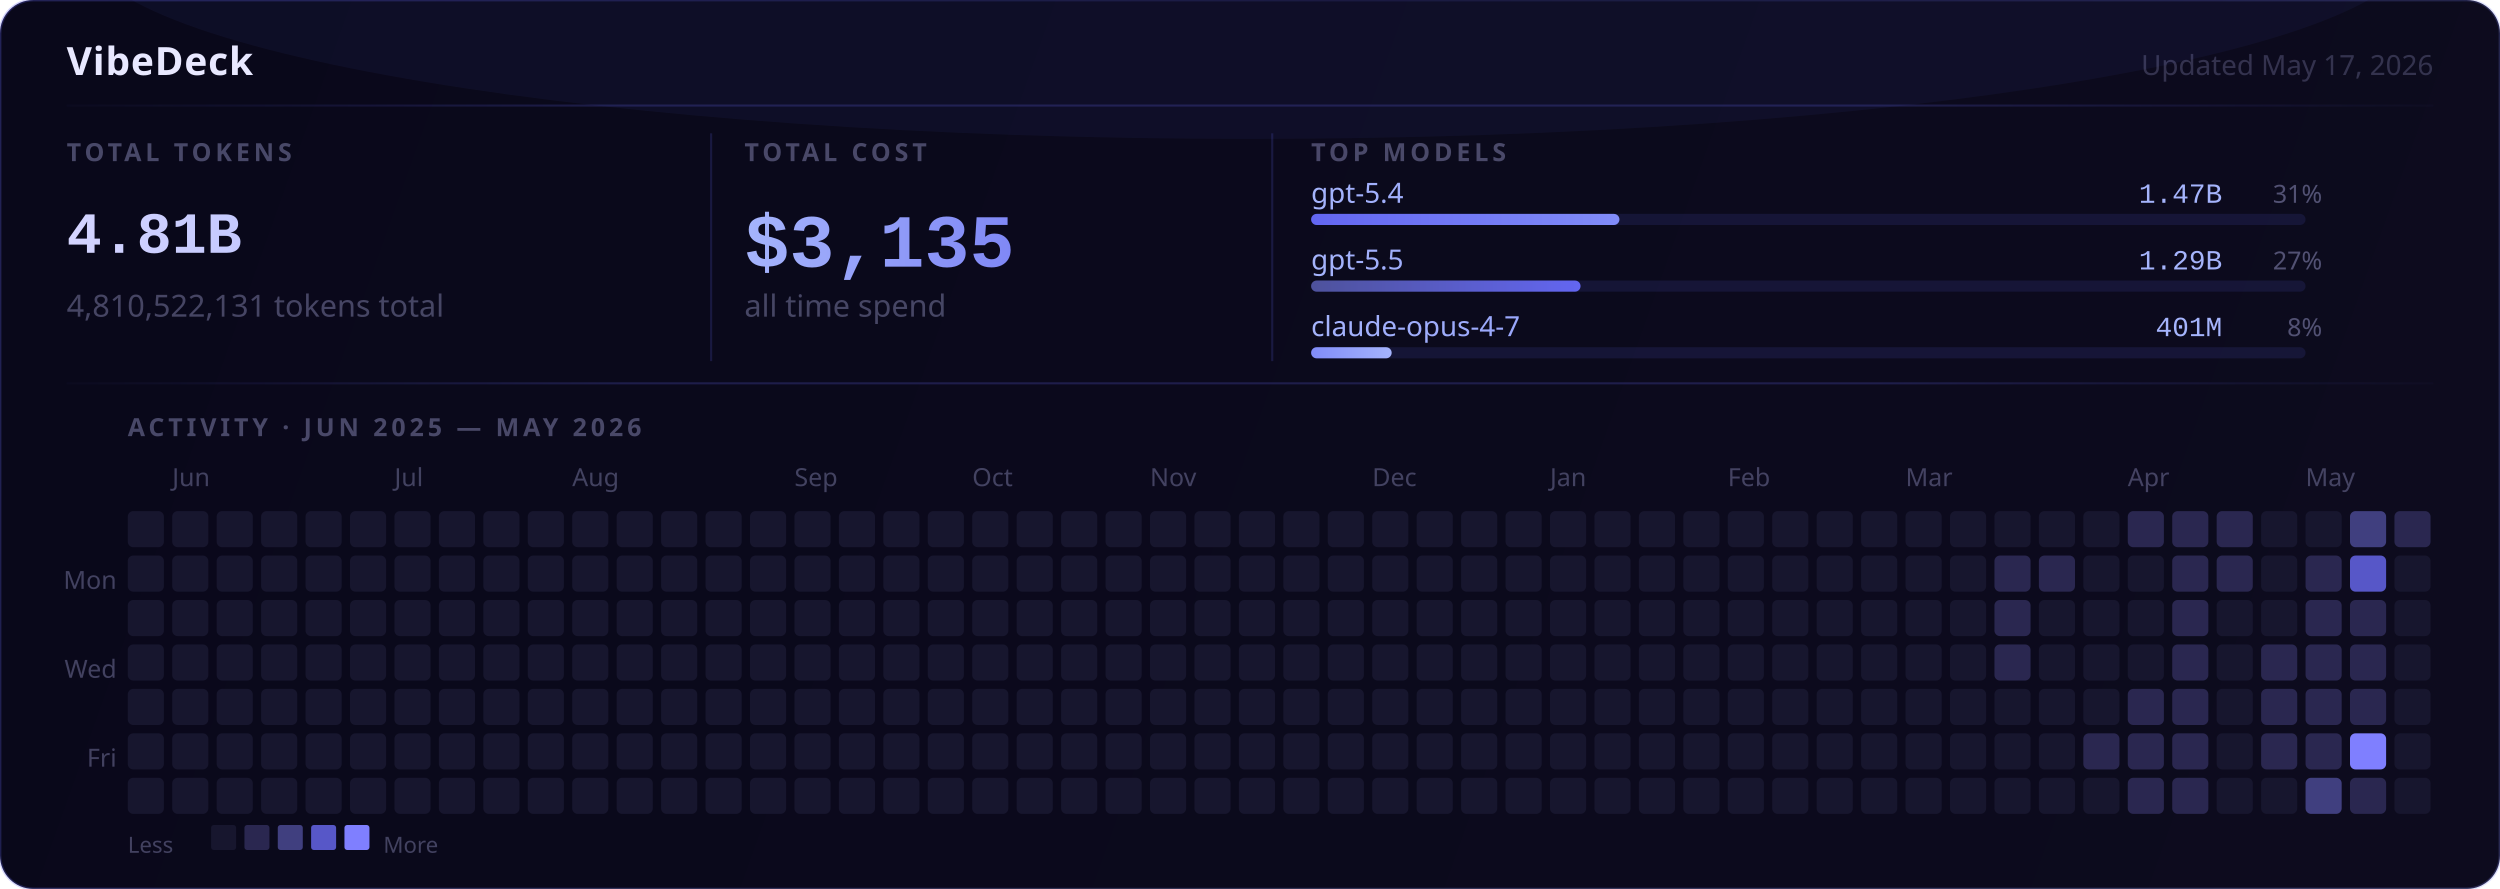
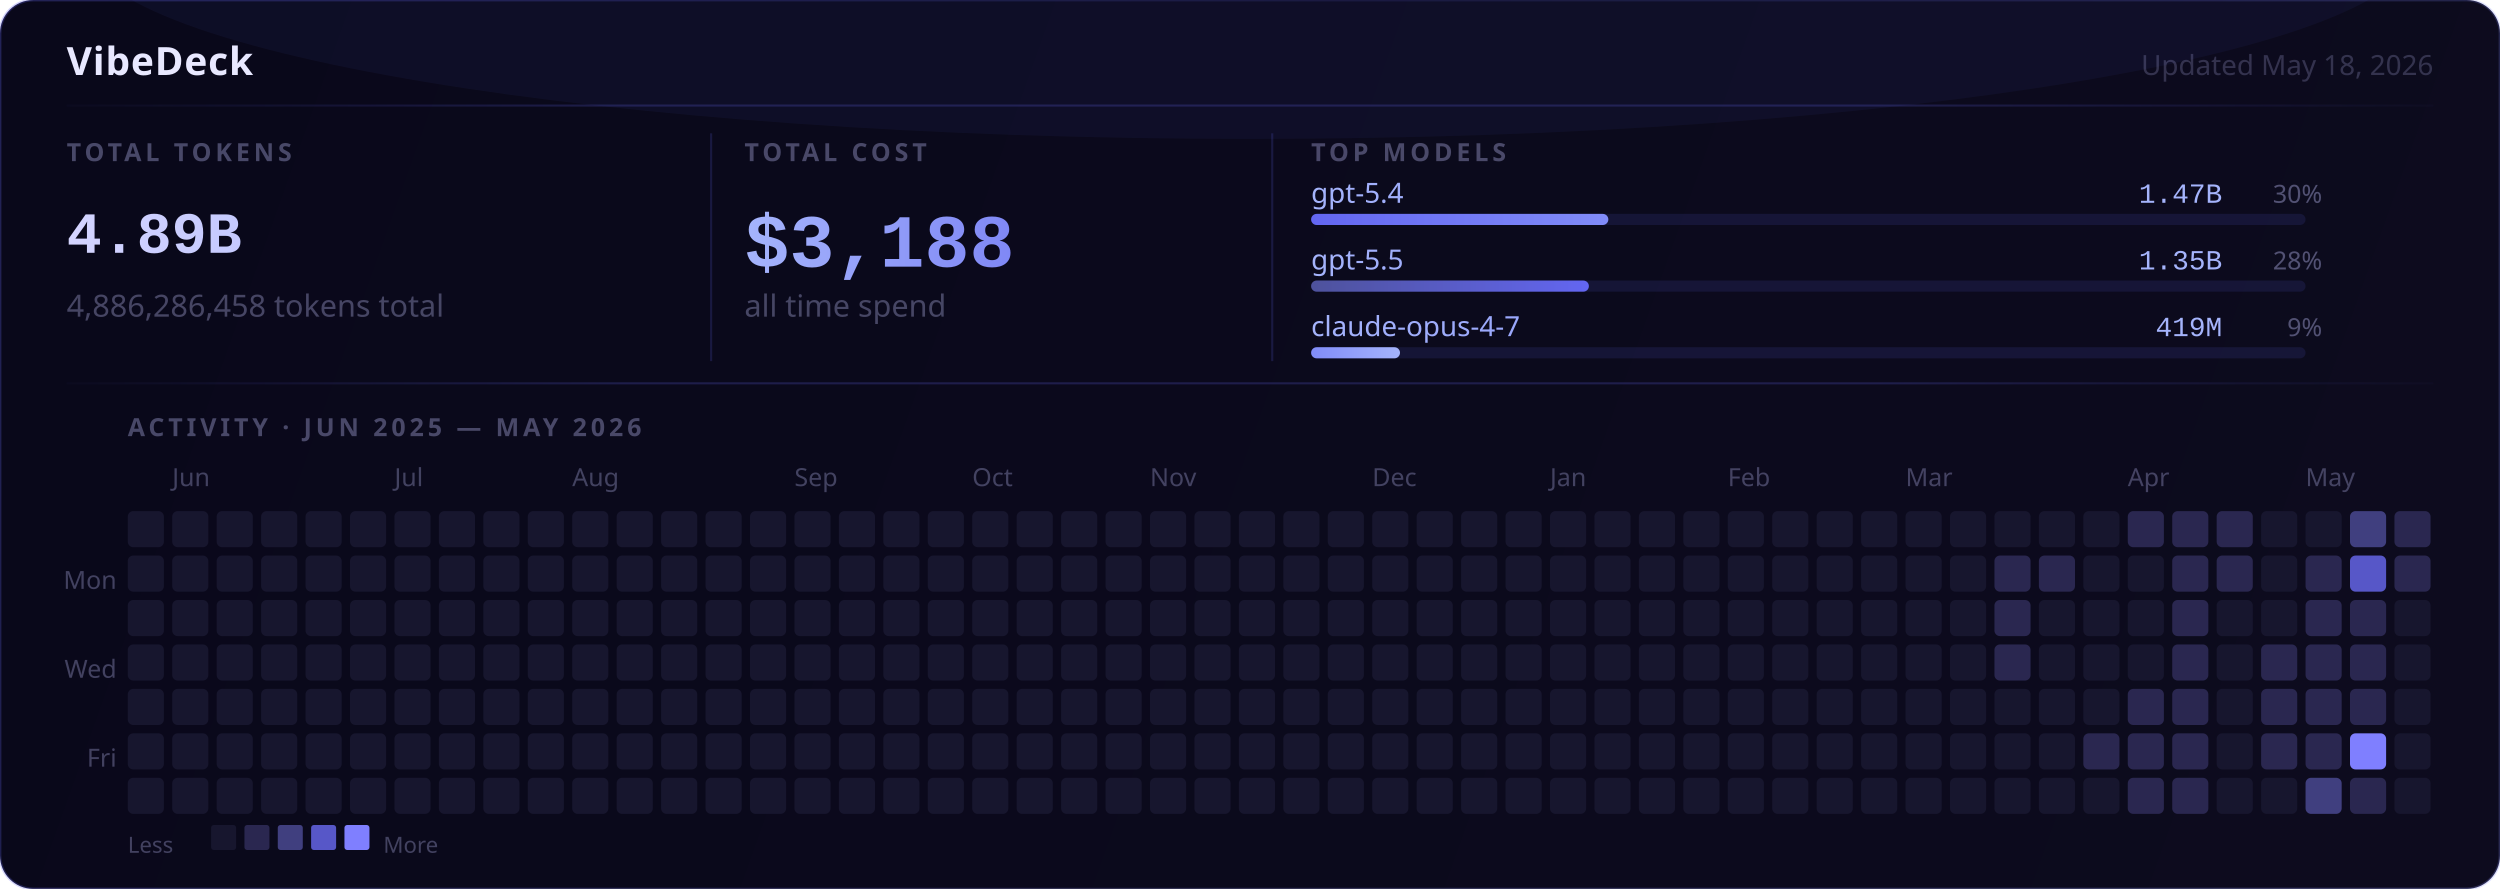
<svg xmlns="http://www.w3.org/2000/svg" width="900" height="320" viewBox="0 0 900 320">
  <defs>
    <linearGradient id="gbg" x1="0" y1="0" x2="900" y2="320" gradientUnits="userSpaceOnUse">
      <stop offset="0%" stop-color="#09081a" />
      <stop offset="100%" stop-color="#0d0b1e" />
    </linearGradient>
    <linearGradient id="gtok" x1="24" y1="0" x2="224" y2="0" gradientUnits="userSpaceOnUse">
      <stop offset="0%" stop-color="#d4d4ff" />
      <stop offset="100%" stop-color="#a5b4fc" />
    </linearGradient>
    <linearGradient id="gcost" x1="268" y1="0" x2="438" y2="0" gradientUnits="userSpaceOnUse">
      <stop offset="0%" stop-color="#a5b4fc" />
      <stop offset="100%" stop-color="#6366f1" />
    </linearGradient>
    <linearGradient id="gmodel" x1="472" y1="0" x2="700" y2="0" gradientUnits="userSpaceOnUse">
      <stop offset="0%" stop-color="#a5b4fc" />
      <stop offset="100%" stop-color="#818cf8" />
    </linearGradient>
    <linearGradient id="gbar1" x1="0" y1="0" x2="1" y2="0" gradientUnits="objectBoundingBox">
      <stop offset="0%" stop-color="#6366f1" />
      <stop offset="100%" stop-color="#818cf8" />
    </linearGradient>
    <linearGradient id="gbar2" x1="0" y1="0" x2="1" y2="0" gradientUnits="objectBoundingBox">
      <stop offset="0%" stop-color="#4E529C" />
      <stop offset="100%" stop-color="#6366f1" />
    </linearGradient>
    <linearGradient id="gbar3" x1="0" y1="0" x2="1" y2="0" gradientUnits="objectBoundingBox">
      <stop offset="0%" stop-color="#818cf8" />
      <stop offset="100%" stop-color="#a5b4fc" />
    </linearGradient>
    <linearGradient id="gdiv" x1="0" y1="0" x2="900" y2="0" gradientUnits="userSpaceOnUse">
      <stop offset="0%" stop-color="rgba(99,102,241,0)" />
      <stop offset="25%" stop-color="rgba(99,102,241,0.22)" />
      <stop offset="75%" stop-color="rgba(99,102,241,0.22)" />
      <stop offset="100%" stop-color="rgba(99,102,241,0)" />
    </linearGradient>
    <linearGradient id="grim" x1="0" y1="0" x2="900" y2="320" gradientUnits="userSpaceOnUse">
      <stop offset="0%" stop-color="rgba(99,102,241,0.28)" />
      <stop offset="50%" stop-color="rgba(99,102,241,0.12)" />
      <stop offset="100%" stop-color="rgba(129,140,248,0.24)" />
    </linearGradient>
  </defs>
  <rect width="900" height="320" fill="url(#gbg)" rx="12" />
  <rect width="900" height="320" fill="none" stroke="url(#grim)" stroke-width="1" rx="12" />
  <ellipse cx="450" cy="-20" rx="420" ry="70" fill="rgba(99,102,241,0.06)" />
  <text x="24" y="27" font-size="14" font-weight="700" fill="#e8e8ff" font-family="system-ui,sans-serif" letter-spacing="0.3">VibeDeck</text>
-   <text x="876" y="27" text-anchor="end" font-size="10" fill="rgba(168,168,220,0.26)" font-family="system-ui,sans-serif">Updated May 17, 2026</text>
+   <text x="876" y="27" text-anchor="end" font-size="10" fill="rgba(168,168,220,0.26)" font-family="system-ui,sans-serif">Updated May 18, 2026</text>
  <line x1="24" y1="38" x2="876" y2="38" stroke="url(#gdiv)" stroke-width="0.75" />
  <text x="24" y="58" font-size="9" font-weight="600" fill="rgba(168,168,220,0.4)" font-family="system-ui,sans-serif" letter-spacing="1.4">TOTAL TOKENS</text>
  <text x="268" y="58" font-size="9" font-weight="600" fill="rgba(168,168,220,0.4)" font-family="system-ui,sans-serif" letter-spacing="1.4">TOTAL COST</text>
  <text x="472" y="58" font-size="9" font-weight="600" fill="rgba(168,168,220,0.4)" font-family="system-ui,sans-serif" letter-spacing="1.4">TOP MODELS</text>
-   <text x="24" y="91" font-size="21" font-weight="700" fill="url(#gtok)" font-family="'Courier New',Courier,monospace">4.81B</text>
-   <text x="24" y="114" font-size="11" fill="rgba(168,168,220,0.38)" font-family="system-ui,sans-serif">4,810,522,131 tokens total</text>
-   <text x="268" y="96" font-size="27" font-weight="700" fill="url(#gcost)" font-family="'Courier New',Courier,monospace">$3,135</text>
+   <text x="24" y="91" font-size="21" font-weight="700" fill="url(#gtok)" font-family="'Courier New',Courier,monospace">4.89B</text>
+   <text x="24" y="114" font-size="11" fill="rgba(168,168,220,0.38)" font-family="system-ui,sans-serif">4,886,286,458 tokens total</text>
+   <text x="268" y="96" font-size="27" font-weight="700" fill="url(#gcost)" font-family="'Courier New',Courier,monospace">$3,188</text>
  <text x="268" y="114" font-size="11" fill="rgba(168,168,220,0.38)" font-family="system-ui,sans-serif">all time spend</text>
  <line x1="256" y1="48" x2="256" y2="130" stroke="rgba(99,102,241,0.18)" stroke-width="0.75" />
  <line x1="458" y1="48" x2="458" y2="130" stroke="rgba(99,102,241,0.18)" stroke-width="0.75" />
  <rect x="472" y="77" width="358" height="4" rx="2" fill="rgba(99,102,241,0.12)" />
-   <rect x="472" y="77" width="111" height="4" rx="2" fill="url(#gbar1)" />
+   <rect x="472" y="77" width="107" height="4" rx="2" fill="url(#gbar1)" />
  <text x="472" y="73" font-size="10" fill="url(#gmodel)" font-family="system-ui,sans-serif">gpt-5.4</text>
  <text x="800" y="73" text-anchor="end" font-size="10" fill="#a5b4fc" font-family="'Courier New',Courier,monospace">1.47B</text>
-   <text x="836" y="73" text-anchor="end" font-size="9" fill="rgba(168,168,220,0.45)" font-family="system-ui,sans-serif">31%</text>
+   <text x="836" y="73" text-anchor="end" font-size="9" fill="rgba(168,168,220,0.45)" font-family="system-ui,sans-serif">30%</text>
  <rect x="472" y="101" width="358" height="4" rx="2" fill="rgba(99,102,241,0.12)" />
-   <rect x="472" y="101" width="97" height="4" rx="2" fill="url(#gbar2)" />
+   <rect x="472" y="101" width="100" height="4" rx="2" fill="url(#gbar2)" />
  <text x="472" y="97" font-size="10" fill="url(#gmodel)" font-family="system-ui,sans-serif">gpt-5.5</text>
-   <text x="800" y="97" text-anchor="end" font-size="10" fill="#a5b4fc" font-family="'Courier New',Courier,monospace">1.29B</text>
-   <text x="836" y="97" text-anchor="end" font-size="9" fill="rgba(168,168,220,0.45)" font-family="system-ui,sans-serif">27%</text>
+   <text x="800" y="97" text-anchor="end" font-size="10" fill="#a5b4fc" font-family="'Courier New',Courier,monospace">1.35B</text>
+   <text x="836" y="97" text-anchor="end" font-size="9" fill="rgba(168,168,220,0.45)" font-family="system-ui,sans-serif">28%</text>
  <rect x="472" y="125" width="358" height="4" rx="2" fill="rgba(99,102,241,0.12)" />
-   <rect x="472" y="125" width="29" height="4" rx="2" fill="url(#gbar3)" />
+   <rect x="472" y="125" width="32" height="4" rx="2" fill="url(#gbar3)" />
  <text x="472" y="121" font-size="10" fill="url(#gmodel)" font-family="system-ui,sans-serif">claude-opus-4-7</text>
-   <text x="800" y="121" text-anchor="end" font-size="10" fill="#a5b4fc" font-family="'Courier New',Courier,monospace">401M</text>
-   <text x="836" y="121" text-anchor="end" font-size="9" fill="rgba(168,168,220,0.45)" font-family="system-ui,sans-serif">8%</text>
+   <text x="800" y="121" text-anchor="end" font-size="10" fill="#a5b4fc" font-family="'Courier New',Courier,monospace">419M</text>
+   <text x="836" y="121" text-anchor="end" font-size="9" fill="rgba(168,168,220,0.45)" font-family="system-ui,sans-serif">9%</text>
  <line x1="24" y1="138" x2="876" y2="138" stroke="url(#gdiv)" stroke-width="0.75" />
  <text x="46" y="157" font-size="9" font-weight="600" fill="rgba(168,168,220,0.4)" font-family="system-ui,sans-serif" letter-spacing="1.4">ACTIVITY · JUN 2025 — MAY 2026</text>
  <text x="42" y="212" text-anchor="end" font-size="9" fill="rgba(168,168,220,0.36)" font-family="system-ui,sans-serif">Mon</text>
  <text x="42" y="244" text-anchor="end" font-size="9" fill="rgba(168,168,220,0.36)" font-family="system-ui,sans-serif">Wed</text>
  <text x="42" y="276" text-anchor="end" font-size="9" fill="rgba(168,168,220,0.36)" font-family="system-ui,sans-serif">Fri</text>
  <text x="62" y="175" font-size="9" fill="rgba(168,168,220,0.36)" font-family="system-ui,sans-serif">Jun</text>
  <text x="142" y="175" font-size="9" fill="rgba(168,168,220,0.36)" font-family="system-ui,sans-serif">Jul</text>
  <text x="206" y="175" font-size="9" fill="rgba(168,168,220,0.36)" font-family="system-ui,sans-serif">Aug</text>
  <text x="286" y="175" font-size="9" fill="rgba(168,168,220,0.36)" font-family="system-ui,sans-serif">Sep</text>
  <text x="350" y="175" font-size="9" fill="rgba(168,168,220,0.36)" font-family="system-ui,sans-serif">Oct</text>
  <text x="414" y="175" font-size="9" fill="rgba(168,168,220,0.36)" font-family="system-ui,sans-serif">Nov</text>
  <text x="494" y="175" font-size="9" fill="rgba(168,168,220,0.36)" font-family="system-ui,sans-serif">Dec</text>
  <text x="558" y="175" font-size="9" fill="rgba(168,168,220,0.36)" font-family="system-ui,sans-serif">Jan</text>
  <text x="622" y="175" font-size="9" fill="rgba(168,168,220,0.36)" font-family="system-ui,sans-serif">Feb</text>
  <text x="686" y="175" font-size="9" fill="rgba(168,168,220,0.36)" font-family="system-ui,sans-serif">Mar</text>
  <text x="766" y="175" font-size="9" fill="rgba(168,168,220,0.36)" font-family="system-ui,sans-serif">Apr</text>
  <text x="830" y="175" font-size="9" fill="rgba(168,168,220,0.36)" font-family="system-ui,sans-serif">May</text>
  <rect x="46" y="184" width="13" height="13" rx="2" fill="#17162e" />
  <rect x="46" y="200" width="13" height="13" rx="2" fill="#17162e" />
  <rect x="46" y="216" width="13" height="13" rx="2" fill="#17162e" />
  <rect x="46" y="232" width="13" height="13" rx="2" fill="#17162e" />
  <rect x="46" y="248" width="13" height="13" rx="2" fill="#17162e" />
  <rect x="46" y="264" width="13" height="13" rx="2" fill="#17162e" />
  <rect x="46" y="280" width="13" height="13" rx="2" fill="#17162e" />
  <rect x="62" y="184" width="13" height="13" rx="2" fill="#17162e" />
  <rect x="62" y="200" width="13" height="13" rx="2" fill="#17162e" />
  <rect x="62" y="216" width="13" height="13" rx="2" fill="#17162e" />
  <rect x="62" y="232" width="13" height="13" rx="2" fill="#17162e" />
  <rect x="62" y="248" width="13" height="13" rx="2" fill="#17162e" />
  <rect x="62" y="264" width="13" height="13" rx="2" fill="#17162e" />
  <rect x="62" y="280" width="13" height="13" rx="2" fill="#17162e" />
  <rect x="78" y="184" width="13" height="13" rx="2" fill="#17162e" />
  <rect x="78" y="200" width="13" height="13" rx="2" fill="#17162e" />
  <rect x="78" y="216" width="13" height="13" rx="2" fill="#17162e" />
  <rect x="78" y="232" width="13" height="13" rx="2" fill="#17162e" />
  <rect x="78" y="248" width="13" height="13" rx="2" fill="#17162e" />
  <rect x="78" y="264" width="13" height="13" rx="2" fill="#17162e" />
  <rect x="78" y="280" width="13" height="13" rx="2" fill="#17162e" />
  <rect x="94" y="184" width="13" height="13" rx="2" fill="#17162e" />
  <rect x="94" y="200" width="13" height="13" rx="2" fill="#17162e" />
  <rect x="94" y="216" width="13" height="13" rx="2" fill="#17162e" />
  <rect x="94" y="232" width="13" height="13" rx="2" fill="#17162e" />
  <rect x="94" y="248" width="13" height="13" rx="2" fill="#17162e" />
  <rect x="94" y="264" width="13" height="13" rx="2" fill="#17162e" />
  <rect x="94" y="280" width="13" height="13" rx="2" fill="#17162e" />
  <rect x="110" y="184" width="13" height="13" rx="2" fill="#17162e" />
  <rect x="110" y="200" width="13" height="13" rx="2" fill="#17162e" />
  <rect x="110" y="216" width="13" height="13" rx="2" fill="#17162e" />
  <rect x="110" y="232" width="13" height="13" rx="2" fill="#17162e" />
  <rect x="110" y="248" width="13" height="13" rx="2" fill="#17162e" />
  <rect x="110" y="264" width="13" height="13" rx="2" fill="#17162e" />
  <rect x="110" y="280" width="13" height="13" rx="2" fill="#17162e" />
  <rect x="126" y="184" width="13" height="13" rx="2" fill="#17162e" />
  <rect x="126" y="200" width="13" height="13" rx="2" fill="#17162e" />
  <rect x="126" y="216" width="13" height="13" rx="2" fill="#17162e" />
  <rect x="126" y="232" width="13" height="13" rx="2" fill="#17162e" />
  <rect x="126" y="248" width="13" height="13" rx="2" fill="#17162e" />
  <rect x="126" y="264" width="13" height="13" rx="2" fill="#17162e" />
  <rect x="126" y="280" width="13" height="13" rx="2" fill="#17162e" />
  <rect x="142" y="184" width="13" height="13" rx="2" fill="#17162e" />
  <rect x="142" y="200" width="13" height="13" rx="2" fill="#17162e" />
  <rect x="142" y="216" width="13" height="13" rx="2" fill="#17162e" />
  <rect x="142" y="232" width="13" height="13" rx="2" fill="#17162e" />
  <rect x="142" y="248" width="13" height="13" rx="2" fill="#17162e" />
  <rect x="142" y="264" width="13" height="13" rx="2" fill="#17162e" />
  <rect x="142" y="280" width="13" height="13" rx="2" fill="#17162e" />
  <rect x="158" y="184" width="13" height="13" rx="2" fill="#17162e" />
  <rect x="158" y="200" width="13" height="13" rx="2" fill="#17162e" />
  <rect x="158" y="216" width="13" height="13" rx="2" fill="#17162e" />
  <rect x="158" y="232" width="13" height="13" rx="2" fill="#17162e" />
  <rect x="158" y="248" width="13" height="13" rx="2" fill="#17162e" />
  <rect x="158" y="264" width="13" height="13" rx="2" fill="#17162e" />
  <rect x="158" y="280" width="13" height="13" rx="2" fill="#17162e" />
  <rect x="174" y="184" width="13" height="13" rx="2" fill="#17162e" />
  <rect x="174" y="200" width="13" height="13" rx="2" fill="#17162e" />
  <rect x="174" y="216" width="13" height="13" rx="2" fill="#17162e" />
  <rect x="174" y="232" width="13" height="13" rx="2" fill="#17162e" />
  <rect x="174" y="248" width="13" height="13" rx="2" fill="#17162e" />
  <rect x="174" y="264" width="13" height="13" rx="2" fill="#17162e" />
  <rect x="174" y="280" width="13" height="13" rx="2" fill="#17162e" />
  <rect x="190" y="184" width="13" height="13" rx="2" fill="#17162e" />
  <rect x="190" y="200" width="13" height="13" rx="2" fill="#17162e" />
  <rect x="190" y="216" width="13" height="13" rx="2" fill="#17162e" />
  <rect x="190" y="232" width="13" height="13" rx="2" fill="#17162e" />
  <rect x="190" y="248" width="13" height="13" rx="2" fill="#17162e" />
  <rect x="190" y="264" width="13" height="13" rx="2" fill="#17162e" />
  <rect x="190" y="280" width="13" height="13" rx="2" fill="#17162e" />
  <rect x="206" y="184" width="13" height="13" rx="2" fill="#17162e" />
  <rect x="206" y="200" width="13" height="13" rx="2" fill="#17162e" />
  <rect x="206" y="216" width="13" height="13" rx="2" fill="#17162e" />
  <rect x="206" y="232" width="13" height="13" rx="2" fill="#17162e" />
  <rect x="206" y="248" width="13" height="13" rx="2" fill="#17162e" />
  <rect x="206" y="264" width="13" height="13" rx="2" fill="#17162e" />
  <rect x="206" y="280" width="13" height="13" rx="2" fill="#17162e" />
  <rect x="222" y="184" width="13" height="13" rx="2" fill="#17162e" />
  <rect x="222" y="200" width="13" height="13" rx="2" fill="#17162e" />
  <rect x="222" y="216" width="13" height="13" rx="2" fill="#17162e" />
  <rect x="222" y="232" width="13" height="13" rx="2" fill="#17162e" />
  <rect x="222" y="248" width="13" height="13" rx="2" fill="#17162e" />
  <rect x="222" y="264" width="13" height="13" rx="2" fill="#17162e" />
  <rect x="222" y="280" width="13" height="13" rx="2" fill="#17162e" />
  <rect x="238" y="184" width="13" height="13" rx="2" fill="#17162e" />
  <rect x="238" y="200" width="13" height="13" rx="2" fill="#17162e" />
  <rect x="238" y="216" width="13" height="13" rx="2" fill="#17162e" />
  <rect x="238" y="232" width="13" height="13" rx="2" fill="#17162e" />
  <rect x="238" y="248" width="13" height="13" rx="2" fill="#17162e" />
  <rect x="238" y="264" width="13" height="13" rx="2" fill="#17162e" />
  <rect x="238" y="280" width="13" height="13" rx="2" fill="#17162e" />
  <rect x="254" y="184" width="13" height="13" rx="2" fill="#17162e" />
  <rect x="254" y="200" width="13" height="13" rx="2" fill="#17162e" />
  <rect x="254" y="216" width="13" height="13" rx="2" fill="#17162e" />
  <rect x="254" y="232" width="13" height="13" rx="2" fill="#17162e" />
  <rect x="254" y="248" width="13" height="13" rx="2" fill="#17162e" />
  <rect x="254" y="264" width="13" height="13" rx="2" fill="#17162e" />
  <rect x="254" y="280" width="13" height="13" rx="2" fill="#17162e" />
  <rect x="270" y="184" width="13" height="13" rx="2" fill="#17162e" />
  <rect x="270" y="200" width="13" height="13" rx="2" fill="#17162e" />
  <rect x="270" y="216" width="13" height="13" rx="2" fill="#17162e" />
  <rect x="270" y="232" width="13" height="13" rx="2" fill="#17162e" />
  <rect x="270" y="248" width="13" height="13" rx="2" fill="#17162e" />
  <rect x="270" y="264" width="13" height="13" rx="2" fill="#17162e" />
  <rect x="270" y="280" width="13" height="13" rx="2" fill="#17162e" />
  <rect x="286" y="184" width="13" height="13" rx="2" fill="#17162e" />
  <rect x="286" y="200" width="13" height="13" rx="2" fill="#17162e" />
  <rect x="286" y="216" width="13" height="13" rx="2" fill="#17162e" />
  <rect x="286" y="232" width="13" height="13" rx="2" fill="#17162e" />
  <rect x="286" y="248" width="13" height="13" rx="2" fill="#17162e" />
  <rect x="286" y="264" width="13" height="13" rx="2" fill="#17162e" />
  <rect x="286" y="280" width="13" height="13" rx="2" fill="#17162e" />
  <rect x="302" y="184" width="13" height="13" rx="2" fill="#17162e" />
  <rect x="302" y="200" width="13" height="13" rx="2" fill="#17162e" />
  <rect x="302" y="216" width="13" height="13" rx="2" fill="#17162e" />
  <rect x="302" y="232" width="13" height="13" rx="2" fill="#17162e" />
  <rect x="302" y="248" width="13" height="13" rx="2" fill="#17162e" />
  <rect x="302" y="264" width="13" height="13" rx="2" fill="#17162e" />
  <rect x="302" y="280" width="13" height="13" rx="2" fill="#17162e" />
  <rect x="318" y="184" width="13" height="13" rx="2" fill="#17162e" />
  <rect x="318" y="200" width="13" height="13" rx="2" fill="#17162e" />
  <rect x="318" y="216" width="13" height="13" rx="2" fill="#17162e" />
  <rect x="318" y="232" width="13" height="13" rx="2" fill="#17162e" />
  <rect x="318" y="248" width="13" height="13" rx="2" fill="#17162e" />
  <rect x="318" y="264" width="13" height="13" rx="2" fill="#17162e" />
  <rect x="318" y="280" width="13" height="13" rx="2" fill="#17162e" />
  <rect x="334" y="184" width="13" height="13" rx="2" fill="#17162e" />
  <rect x="334" y="200" width="13" height="13" rx="2" fill="#17162e" />
  <rect x="334" y="216" width="13" height="13" rx="2" fill="#17162e" />
  <rect x="334" y="232" width="13" height="13" rx="2" fill="#17162e" />
  <rect x="334" y="248" width="13" height="13" rx="2" fill="#17162e" />
  <rect x="334" y="264" width="13" height="13" rx="2" fill="#17162e" />
  <rect x="334" y="280" width="13" height="13" rx="2" fill="#17162e" />
  <rect x="350" y="184" width="13" height="13" rx="2" fill="#17162e" />
  <rect x="350" y="200" width="13" height="13" rx="2" fill="#17162e" />
  <rect x="350" y="216" width="13" height="13" rx="2" fill="#17162e" />
  <rect x="350" y="232" width="13" height="13" rx="2" fill="#17162e" />
  <rect x="350" y="248" width="13" height="13" rx="2" fill="#17162e" />
  <rect x="350" y="264" width="13" height="13" rx="2" fill="#17162e" />
  <rect x="350" y="280" width="13" height="13" rx="2" fill="#17162e" />
  <rect x="366" y="184" width="13" height="13" rx="2" fill="#17162e" />
  <rect x="366" y="200" width="13" height="13" rx="2" fill="#17162e" />
  <rect x="366" y="216" width="13" height="13" rx="2" fill="#17162e" />
  <rect x="366" y="232" width="13" height="13" rx="2" fill="#17162e" />
  <rect x="366" y="248" width="13" height="13" rx="2" fill="#17162e" />
  <rect x="366" y="264" width="13" height="13" rx="2" fill="#17162e" />
  <rect x="366" y="280" width="13" height="13" rx="2" fill="#17162e" />
  <rect x="382" y="184" width="13" height="13" rx="2" fill="#17162e" />
  <rect x="382" y="200" width="13" height="13" rx="2" fill="#17162e" />
  <rect x="382" y="216" width="13" height="13" rx="2" fill="#17162e" />
  <rect x="382" y="232" width="13" height="13" rx="2" fill="#17162e" />
  <rect x="382" y="248" width="13" height="13" rx="2" fill="#17162e" />
  <rect x="382" y="264" width="13" height="13" rx="2" fill="#17162e" />
  <rect x="382" y="280" width="13" height="13" rx="2" fill="#17162e" />
  <rect x="398" y="184" width="13" height="13" rx="2" fill="#17162e" />
  <rect x="398" y="200" width="13" height="13" rx="2" fill="#17162e" />
  <rect x="398" y="216" width="13" height="13" rx="2" fill="#17162e" />
  <rect x="398" y="232" width="13" height="13" rx="2" fill="#17162e" />
  <rect x="398" y="248" width="13" height="13" rx="2" fill="#17162e" />
  <rect x="398" y="264" width="13" height="13" rx="2" fill="#17162e" />
  <rect x="398" y="280" width="13" height="13" rx="2" fill="#17162e" />
  <rect x="414" y="184" width="13" height="13" rx="2" fill="#17162e" />
  <rect x="414" y="200" width="13" height="13" rx="2" fill="#17162e" />
  <rect x="414" y="216" width="13" height="13" rx="2" fill="#17162e" />
  <rect x="414" y="232" width="13" height="13" rx="2" fill="#17162e" />
  <rect x="414" y="248" width="13" height="13" rx="2" fill="#17162e" />
  <rect x="414" y="264" width="13" height="13" rx="2" fill="#17162e" />
  <rect x="414" y="280" width="13" height="13" rx="2" fill="#17162e" />
  <rect x="430" y="184" width="13" height="13" rx="2" fill="#17162e" />
  <rect x="430" y="200" width="13" height="13" rx="2" fill="#17162e" />
  <rect x="430" y="216" width="13" height="13" rx="2" fill="#17162e" />
  <rect x="430" y="232" width="13" height="13" rx="2" fill="#17162e" />
  <rect x="430" y="248" width="13" height="13" rx="2" fill="#17162e" />
  <rect x="430" y="264" width="13" height="13" rx="2" fill="#17162e" />
  <rect x="430" y="280" width="13" height="13" rx="2" fill="#17162e" />
  <rect x="446" y="184" width="13" height="13" rx="2" fill="#17162e" />
  <rect x="446" y="200" width="13" height="13" rx="2" fill="#17162e" />
  <rect x="446" y="216" width="13" height="13" rx="2" fill="#17162e" />
  <rect x="446" y="232" width="13" height="13" rx="2" fill="#17162e" />
  <rect x="446" y="248" width="13" height="13" rx="2" fill="#17162e" />
  <rect x="446" y="264" width="13" height="13" rx="2" fill="#17162e" />
  <rect x="446" y="280" width="13" height="13" rx="2" fill="#17162e" />
  <rect x="462" y="184" width="13" height="13" rx="2" fill="#17162e" />
  <rect x="462" y="200" width="13" height="13" rx="2" fill="#17162e" />
  <rect x="462" y="216" width="13" height="13" rx="2" fill="#17162e" />
  <rect x="462" y="232" width="13" height="13" rx="2" fill="#17162e" />
  <rect x="462" y="248" width="13" height="13" rx="2" fill="#17162e" />
  <rect x="462" y="264" width="13" height="13" rx="2" fill="#17162e" />
  <rect x="462" y="280" width="13" height="13" rx="2" fill="#17162e" />
  <rect x="478" y="184" width="13" height="13" rx="2" fill="#17162e" />
  <rect x="478" y="200" width="13" height="13" rx="2" fill="#17162e" />
  <rect x="478" y="216" width="13" height="13" rx="2" fill="#17162e" />
  <rect x="478" y="232" width="13" height="13" rx="2" fill="#17162e" />
  <rect x="478" y="248" width="13" height="13" rx="2" fill="#17162e" />
  <rect x="478" y="264" width="13" height="13" rx="2" fill="#17162e" />
  <rect x="478" y="280" width="13" height="13" rx="2" fill="#17162e" />
  <rect x="494" y="184" width="13" height="13" rx="2" fill="#17162e" />
  <rect x="494" y="200" width="13" height="13" rx="2" fill="#17162e" />
  <rect x="494" y="216" width="13" height="13" rx="2" fill="#17162e" />
  <rect x="494" y="232" width="13" height="13" rx="2" fill="#17162e" />
  <rect x="494" y="248" width="13" height="13" rx="2" fill="#17162e" />
  <rect x="494" y="264" width="13" height="13" rx="2" fill="#17162e" />
  <rect x="494" y="280" width="13" height="13" rx="2" fill="#17162e" />
  <rect x="510" y="184" width="13" height="13" rx="2" fill="#17162e" />
  <rect x="510" y="200" width="13" height="13" rx="2" fill="#17162e" />
  <rect x="510" y="216" width="13" height="13" rx="2" fill="#17162e" />
  <rect x="510" y="232" width="13" height="13" rx="2" fill="#17162e" />
  <rect x="510" y="248" width="13" height="13" rx="2" fill="#17162e" />
  <rect x="510" y="264" width="13" height="13" rx="2" fill="#17162e" />
  <rect x="510" y="280" width="13" height="13" rx="2" fill="#17162e" />
  <rect x="526" y="184" width="13" height="13" rx="2" fill="#17162e" />
  <rect x="526" y="200" width="13" height="13" rx="2" fill="#17162e" />
  <rect x="526" y="216" width="13" height="13" rx="2" fill="#17162e" />
  <rect x="526" y="232" width="13" height="13" rx="2" fill="#17162e" />
  <rect x="526" y="248" width="13" height="13" rx="2" fill="#17162e" />
  <rect x="526" y="264" width="13" height="13" rx="2" fill="#17162e" />
  <rect x="526" y="280" width="13" height="13" rx="2" fill="#17162e" />
  <rect x="542" y="184" width="13" height="13" rx="2" fill="#17162e" />
  <rect x="542" y="200" width="13" height="13" rx="2" fill="#17162e" />
  <rect x="542" y="216" width="13" height="13" rx="2" fill="#17162e" />
  <rect x="542" y="232" width="13" height="13" rx="2" fill="#17162e" />
  <rect x="542" y="248" width="13" height="13" rx="2" fill="#17162e" />
  <rect x="542" y="264" width="13" height="13" rx="2" fill="#17162e" />
  <rect x="542" y="280" width="13" height="13" rx="2" fill="#17162e" />
  <rect x="558" y="184" width="13" height="13" rx="2" fill="#17162e" />
  <rect x="558" y="200" width="13" height="13" rx="2" fill="#17162e" />
  <rect x="558" y="216" width="13" height="13" rx="2" fill="#17162e" />
  <rect x="558" y="232" width="13" height="13" rx="2" fill="#17162e" />
  <rect x="558" y="248" width="13" height="13" rx="2" fill="#17162e" />
  <rect x="558" y="264" width="13" height="13" rx="2" fill="#17162e" />
  <rect x="558" y="280" width="13" height="13" rx="2" fill="#17162e" />
  <rect x="574" y="184" width="13" height="13" rx="2" fill="#17162e" />
  <rect x="574" y="200" width="13" height="13" rx="2" fill="#17162e" />
  <rect x="574" y="216" width="13" height="13" rx="2" fill="#17162e" />
  <rect x="574" y="232" width="13" height="13" rx="2" fill="#17162e" />
  <rect x="574" y="248" width="13" height="13" rx="2" fill="#17162e" />
  <rect x="574" y="264" width="13" height="13" rx="2" fill="#17162e" />
  <rect x="574" y="280" width="13" height="13" rx="2" fill="#17162e" />
  <rect x="590" y="184" width="13" height="13" rx="2" fill="#17162e" />
  <rect x="590" y="200" width="13" height="13" rx="2" fill="#17162e" />
  <rect x="590" y="216" width="13" height="13" rx="2" fill="#17162e" />
  <rect x="590" y="232" width="13" height="13" rx="2" fill="#17162e" />
  <rect x="590" y="248" width="13" height="13" rx="2" fill="#17162e" />
  <rect x="590" y="264" width="13" height="13" rx="2" fill="#17162e" />
  <rect x="590" y="280" width="13" height="13" rx="2" fill="#17162e" />
  <rect x="606" y="184" width="13" height="13" rx="2" fill="#17162e" />
  <rect x="606" y="200" width="13" height="13" rx="2" fill="#17162e" />
  <rect x="606" y="216" width="13" height="13" rx="2" fill="#17162e" />
  <rect x="606" y="232" width="13" height="13" rx="2" fill="#17162e" />
  <rect x="606" y="248" width="13" height="13" rx="2" fill="#17162e" />
  <rect x="606" y="264" width="13" height="13" rx="2" fill="#17162e" />
  <rect x="606" y="280" width="13" height="13" rx="2" fill="#17162e" />
  <rect x="622" y="184" width="13" height="13" rx="2" fill="#17162e" />
  <rect x="622" y="200" width="13" height="13" rx="2" fill="#17162e" />
  <rect x="622" y="216" width="13" height="13" rx="2" fill="#17162e" />
  <rect x="622" y="232" width="13" height="13" rx="2" fill="#17162e" />
  <rect x="622" y="248" width="13" height="13" rx="2" fill="#17162e" />
  <rect x="622" y="264" width="13" height="13" rx="2" fill="#17162e" />
  <rect x="622" y="280" width="13" height="13" rx="2" fill="#17162e" />
  <rect x="638" y="184" width="13" height="13" rx="2" fill="#17162e" />
  <rect x="638" y="200" width="13" height="13" rx="2" fill="#17162e" />
  <rect x="638" y="216" width="13" height="13" rx="2" fill="#17162e" />
  <rect x="638" y="232" width="13" height="13" rx="2" fill="#17162e" />
  <rect x="638" y="248" width="13" height="13" rx="2" fill="#17162e" />
  <rect x="638" y="264" width="13" height="13" rx="2" fill="#17162e" />
  <rect x="638" y="280" width="13" height="13" rx="2" fill="#17162e" />
  <rect x="654" y="184" width="13" height="13" rx="2" fill="#17162e" />
  <rect x="654" y="200" width="13" height="13" rx="2" fill="#17162e" />
  <rect x="654" y="216" width="13" height="13" rx="2" fill="#17162e" />
  <rect x="654" y="232" width="13" height="13" rx="2" fill="#17162e" />
  <rect x="654" y="248" width="13" height="13" rx="2" fill="#17162e" />
  <rect x="654" y="264" width="13" height="13" rx="2" fill="#17162e" />
  <rect x="654" y="280" width="13" height="13" rx="2" fill="#17162e" />
  <rect x="670" y="184" width="13" height="13" rx="2" fill="#17162e" />
  <rect x="670" y="200" width="13" height="13" rx="2" fill="#17162e" />
  <rect x="670" y="216" width="13" height="13" rx="2" fill="#17162e" />
  <rect x="670" y="232" width="13" height="13" rx="2" fill="#17162e" />
  <rect x="670" y="248" width="13" height="13" rx="2" fill="#17162e" />
  <rect x="670" y="264" width="13" height="13" rx="2" fill="#17162e" />
  <rect x="670" y="280" width="13" height="13" rx="2" fill="#17162e" />
  <rect x="686" y="184" width="13" height="13" rx="2" fill="#17162e" />
  <rect x="686" y="200" width="13" height="13" rx="2" fill="#17162e" />
  <rect x="686" y="216" width="13" height="13" rx="2" fill="#17162e" />
  <rect x="686" y="232" width="13" height="13" rx="2" fill="#17162e" />
  <rect x="686" y="248" width="13" height="13" rx="2" fill="#17162e" />
  <rect x="686" y="264" width="13" height="13" rx="2" fill="#17162e" />
  <rect x="686" y="280" width="13" height="13" rx="2" fill="#17162e" />
  <rect x="702" y="184" width="13" height="13" rx="2" fill="#17162e" />
  <rect x="702" y="200" width="13" height="13" rx="2" fill="#17162e" />
  <rect x="702" y="216" width="13" height="13" rx="2" fill="#17162e" />
  <rect x="702" y="232" width="13" height="13" rx="2" fill="#17162e" />
  <rect x="702" y="248" width="13" height="13" rx="2" fill="#17162e" />
  <rect x="702" y="264" width="13" height="13" rx="2" fill="#17162e" />
  <rect x="702" y="280" width="13" height="13" rx="2" fill="#17162e" />
  <rect x="718" y="184" width="13" height="13" rx="2" fill="#17162e" />
  <rect x="718" y="200" width="13" height="13" rx="2" fill="#2a2750" />
  <rect x="718" y="216" width="13" height="13" rx="2" fill="#2a2750" />
  <rect x="718" y="232" width="13" height="13" rx="2" fill="#2a2750" />
  <rect x="718" y="248" width="13" height="13" rx="2" fill="#17162e" />
  <rect x="718" y="264" width="13" height="13" rx="2" fill="#17162e" />
  <rect x="718" y="280" width="13" height="13" rx="2" fill="#17162e" />
  <rect x="734" y="184" width="13" height="13" rx="2" fill="#17162e" />
  <rect x="734" y="200" width="13" height="13" rx="2" fill="#2a2750" />
  <rect x="734" y="216" width="13" height="13" rx="2" fill="#17162e" />
  <rect x="734" y="232" width="13" height="13" rx="2" fill="#17162e" />
  <rect x="734" y="248" width="13" height="13" rx="2" fill="#17162e" />
  <rect x="734" y="264" width="13" height="13" rx="2" fill="#17162e" />
  <rect x="734" y="280" width="13" height="13" rx="2" fill="#17162e" />
  <rect x="750" y="184" width="13" height="13" rx="2" fill="#17162e" />
  <rect x="750" y="200" width="13" height="13" rx="2" fill="#17162e" />
  <rect x="750" y="216" width="13" height="13" rx="2" fill="#17162e" />
  <rect x="750" y="232" width="13" height="13" rx="2" fill="#17162e" />
  <rect x="750" y="248" width="13" height="13" rx="2" fill="#17162e" />
  <rect x="750" y="264" width="13" height="13" rx="2" fill="#2a2750" />
  <rect x="750" y="280" width="13" height="13" rx="2" fill="#17162e" />
  <rect x="766" y="184" width="13" height="13" rx="2" fill="#2a2750" />
  <rect x="766" y="200" width="13" height="13" rx="2" fill="#17162e" />
  <rect x="766" y="216" width="13" height="13" rx="2" fill="#17162e" />
  <rect x="766" y="232" width="13" height="13" rx="2" fill="#17162e" />
  <rect x="766" y="248" width="13" height="13" rx="2" fill="#2a2750" />
  <rect x="766" y="264" width="13" height="13" rx="2" fill="#2a2750" />
  <rect x="766" y="280" width="13" height="13" rx="2" fill="#2a2750" />
  <rect x="782" y="184" width="13" height="13" rx="2" fill="#2a2750" />
  <rect x="782" y="200" width="13" height="13" rx="2" fill="#2a2750" />
  <rect x="782" y="216" width="13" height="13" rx="2" fill="#2a2750" />
  <rect x="782" y="232" width="13" height="13" rx="2" fill="#2a2750" />
  <rect x="782" y="248" width="13" height="13" rx="2" fill="#2a2750" />
  <rect x="782" y="264" width="13" height="13" rx="2" fill="#2a2750" />
  <rect x="782" y="280" width="13" height="13" rx="2" fill="#2a2750" />
  <rect x="798" y="184" width="13" height="13" rx="2" fill="#2a2750" />
  <rect x="798" y="200" width="13" height="13" rx="2" fill="#2a2750" />
  <rect x="798" y="216" width="13" height="13" rx="2" fill="#17162e" />
  <rect x="798" y="232" width="13" height="13" rx="2" fill="#17162e" />
  <rect x="798" y="248" width="13" height="13" rx="2" fill="#17162e" />
  <rect x="798" y="264" width="13" height="13" rx="2" fill="#17162e" />
  <rect x="798" y="280" width="13" height="13" rx="2" fill="#17162e" />
  <rect x="814" y="184" width="13" height="13" rx="2" fill="#17162e" />
  <rect x="814" y="200" width="13" height="13" rx="2" fill="#17162e" />
  <rect x="814" y="216" width="13" height="13" rx="2" fill="#17162e" />
  <rect x="814" y="232" width="13" height="13" rx="2" fill="#2a2750" />
  <rect x="814" y="248" width="13" height="13" rx="2" fill="#2a2750" />
  <rect x="814" y="264" width="13" height="13" rx="2" fill="#2a2750" />
  <rect x="814" y="280" width="13" height="13" rx="2" fill="#17162e" />
  <rect x="830" y="184" width="13" height="13" rx="2" fill="#17162e" />
  <rect x="830" y="200" width="13" height="13" rx="2" fill="#2a2750" />
  <rect x="830" y="216" width="13" height="13" rx="2" fill="#2a2750" />
  <rect x="830" y="232" width="13" height="13" rx="2" fill="#2a2750" />
  <rect x="830" y="248" width="13" height="13" rx="2" fill="#2a2750" />
  <rect x="830" y="264" width="13" height="13" rx="2" fill="#2a2750" />
  <rect x="830" y="280" width="13" height="13" rx="2" fill="#403f7f" />
  <rect x="846" y="184" width="13" height="13" rx="2" fill="#403f7f" />
  <rect x="846" y="200" width="13" height="13" rx="2" fill="#5757c8" />
  <rect x="846" y="216" width="13" height="13" rx="2" fill="#2a2750" />
  <rect x="846" y="232" width="13" height="13" rx="2" fill="#2a2750" />
  <rect x="846" y="248" width="13" height="13" rx="2" fill="#2a2750" />
  <rect x="846" y="264" width="13" height="13" rx="2" fill="#7f7fff" />
  <rect x="846" y="280" width="13" height="13" rx="2" fill="#2a2750" />
  <rect x="862" y="184" width="13" height="13" rx="2" fill="#2a2750" />
-   <rect x="862" y="200" width="13" height="13" rx="2" fill="#17162e" />
+   <rect x="862" y="200" width="13" height="13" rx="2" fill="#2a2750" />
  <rect x="862" y="216" width="13" height="13" rx="2" fill="#17162e" />
  <rect x="862" y="232" width="13" height="13" rx="2" fill="#17162e" />
  <rect x="862" y="248" width="13" height="13" rx="2" fill="#17162e" />
  <rect x="862" y="264" width="13" height="13" rx="2" fill="#17162e" />
  <rect x="862" y="280" width="13" height="13" rx="2" fill="#17162e" />
  <text x="46" y="307" font-size="8" fill="rgba(168,168,220,0.36)" font-family="system-ui,sans-serif">Less</text>
  <rect x="76" y="297" width="9" height="9" rx="1" fill="#17162e" />
  <rect x="88" y="297" width="9" height="9" rx="1" fill="#2a2750" />
  <rect x="100" y="297" width="9" height="9" rx="1" fill="#403f7f" />
  <rect x="112" y="297" width="9" height="9" rx="1" fill="#5757c8" />
  <rect x="124" y="297" width="9" height="9" rx="1" fill="#7f7fff" />
  <text x="138" y="307" font-size="8" fill="rgba(168,168,220,0.36)" font-family="system-ui,sans-serif">More</text>
</svg>
